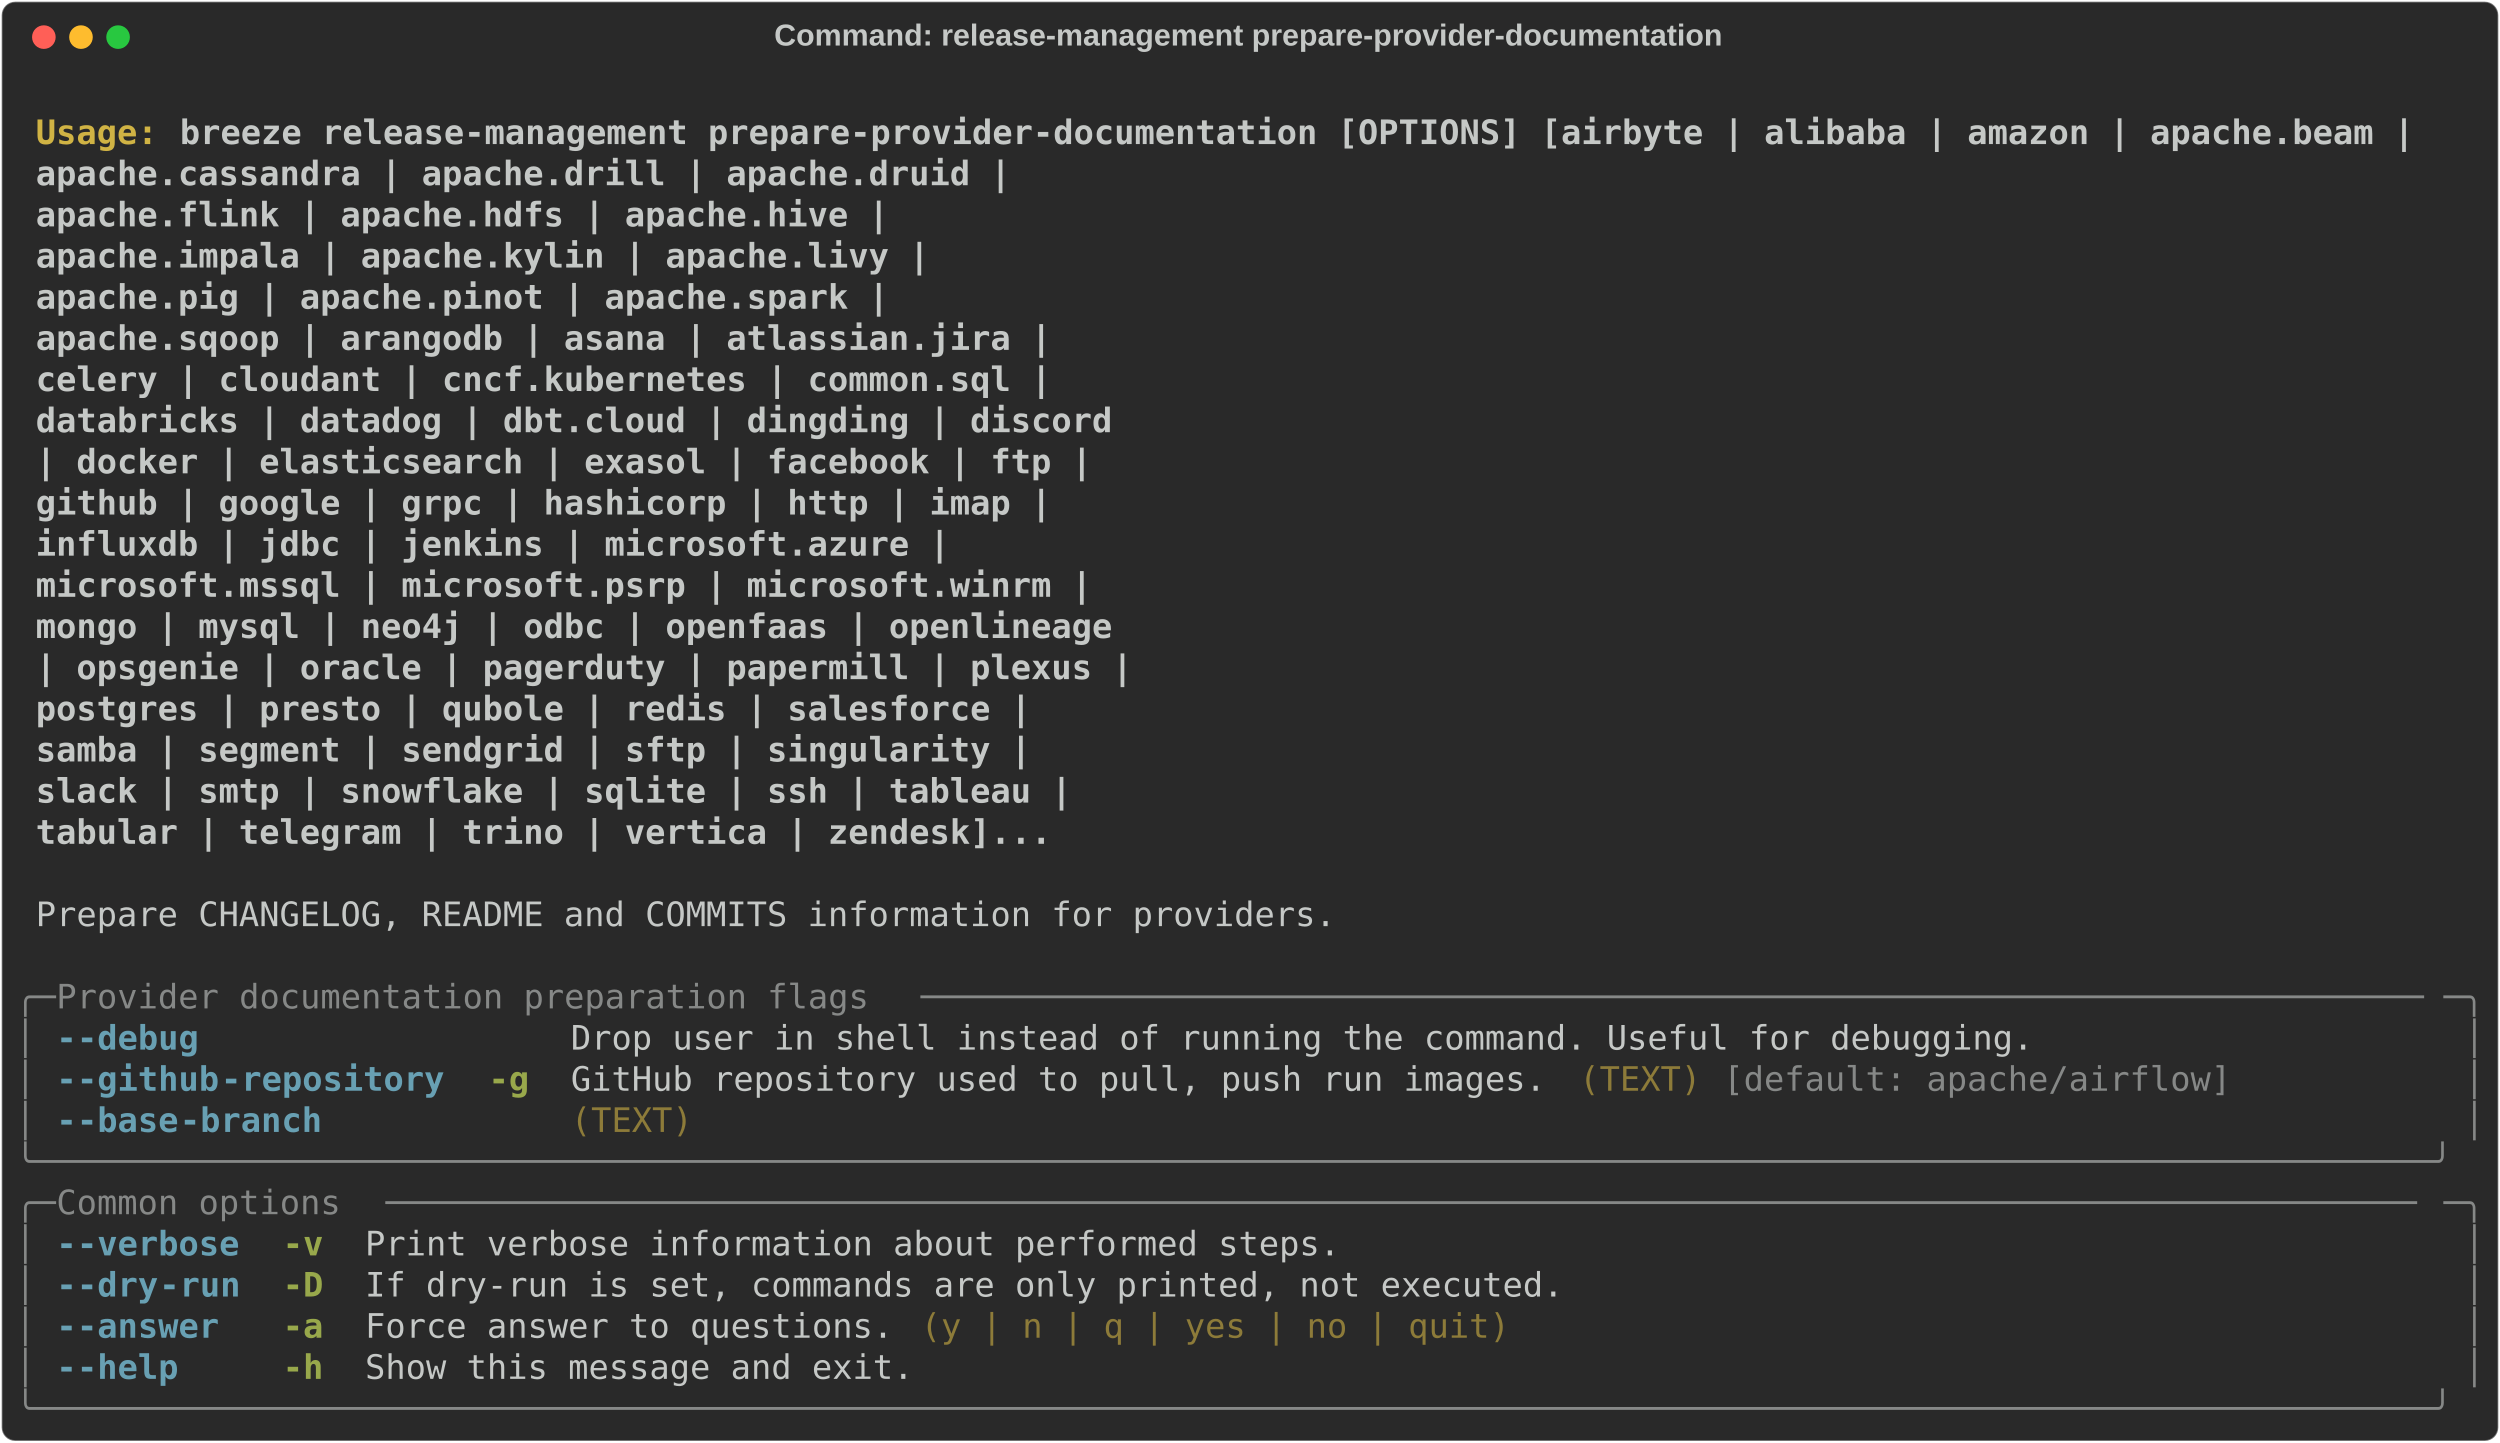
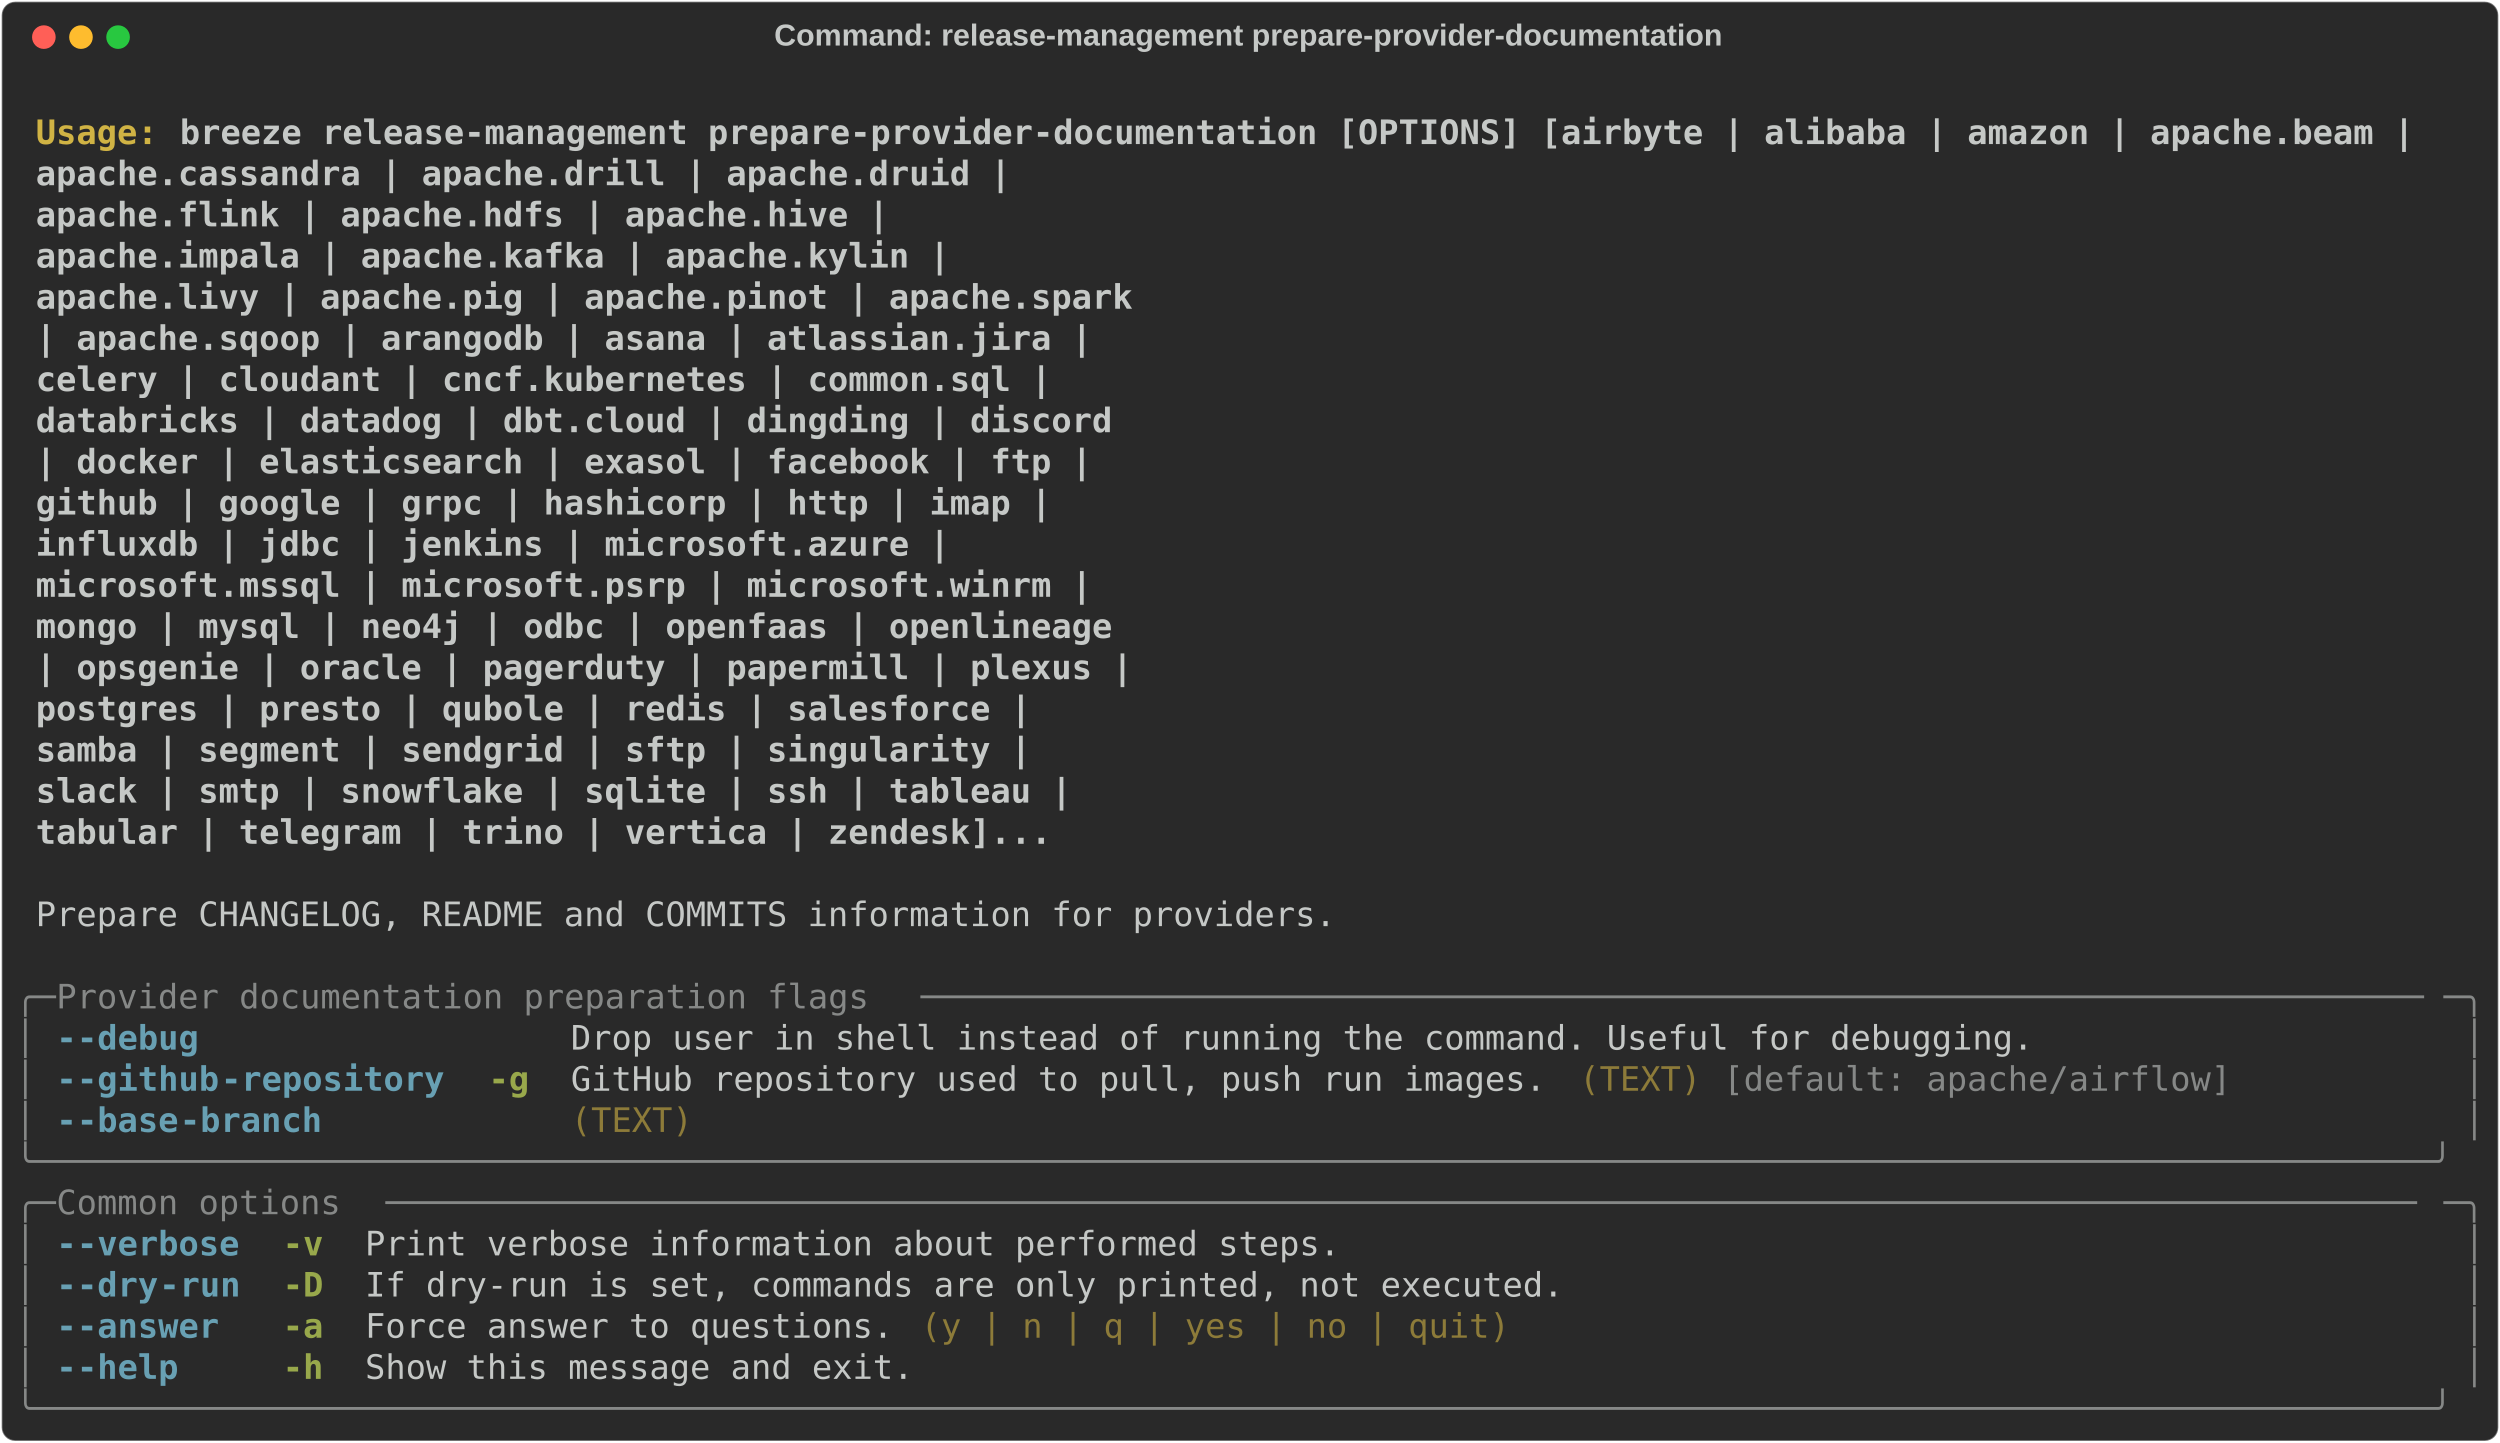
<svg xmlns="http://www.w3.org/2000/svg" class="rich-terminal" viewBox="0 0 1482 855.2">
  <style>

    @font-face {
        font-family: "Fira Code";
        src: local("FiraCode-Regular"),
                url("https://cdnjs.cloudflare.com/ajax/libs/firacode/6.2.0/woff2/FiraCode-Regular.woff2") format("woff2"),
                url("https://cdnjs.cloudflare.com/ajax/libs/firacode/6.2.0/woff/FiraCode-Regular.woff") format("woff");
        font-style: normal;
        font-weight: 400;
    }
    @font-face {
        font-family: "Fira Code";
        src: local("FiraCode-Bold"),
                url("https://cdnjs.cloudflare.com/ajax/libs/firacode/6.2.0/woff2/FiraCode-Bold.woff2") format("woff2"),
                url("https://cdnjs.cloudflare.com/ajax/libs/firacode/6.2.0/woff/FiraCode-Bold.woff") format("woff");
        font-style: bold;
        font-weight: 700;
    }

    .breeze-release-management-prepare-provider-documentation-matrix {
        font-family: Fira Code, monospace;
        font-size: 20px;
        line-height: 24.4px;
        font-variant-east-asian: full-width;
    }

    .breeze-release-management-prepare-provider-documentation-title {
        font-size: 18px;
        font-weight: bold;
        font-family: arial;
    }

    .breeze-release-management-prepare-provider-documentation-r1 { fill: #c5c8c6;font-weight: bold }
.breeze-release-management-prepare-provider-documentation-r2 { fill: #c5c8c6 }
.breeze-release-management-prepare-provider-documentation-r3 { fill: #d0b344;font-weight: bold }
.breeze-release-management-prepare-provider-documentation-r4 { fill: #868887 }
.breeze-release-management-prepare-provider-documentation-r5 { fill: #68a0b3;font-weight: bold }
.breeze-release-management-prepare-provider-documentation-r6 { fill: #98a84b;font-weight: bold }
.breeze-release-management-prepare-provider-documentation-r7 { fill: #8d7b39 }
    </style>
  <defs>
    <clipPath id="breeze-release-management-prepare-provider-documentation-clip-terminal">
      <rect x="0" y="0" width="1463.0" height="804.2" />
    </clipPath>
    <clipPath id="breeze-release-management-prepare-provider-documentation-line-0">
      <rect x="0" y="1.5" width="1464" height="24.65" />
    </clipPath>
    <clipPath id="breeze-release-management-prepare-provider-documentation-line-1">
      <rect x="0" y="25.9" width="1464" height="24.65" />
    </clipPath>
    <clipPath id="breeze-release-management-prepare-provider-documentation-line-2">
      <rect x="0" y="50.3" width="1464" height="24.65" />
    </clipPath>
    <clipPath id="breeze-release-management-prepare-provider-documentation-line-3">
      <rect x="0" y="74.7" width="1464" height="24.65" />
    </clipPath>
    <clipPath id="breeze-release-management-prepare-provider-documentation-line-4">
      <rect x="0" y="99.1" width="1464" height="24.65" />
    </clipPath>
    <clipPath id="breeze-release-management-prepare-provider-documentation-line-5">
      <rect x="0" y="123.5" width="1464" height="24.65" />
    </clipPath>
    <clipPath id="breeze-release-management-prepare-provider-documentation-line-6">
      <rect x="0" y="147.9" width="1464" height="24.65" />
    </clipPath>
    <clipPath id="breeze-release-management-prepare-provider-documentation-line-7">
      <rect x="0" y="172.3" width="1464" height="24.65" />
    </clipPath>
    <clipPath id="breeze-release-management-prepare-provider-documentation-line-8">
      <rect x="0" y="196.7" width="1464" height="24.65" />
    </clipPath>
    <clipPath id="breeze-release-management-prepare-provider-documentation-line-9">
      <rect x="0" y="221.1" width="1464" height="24.65" />
    </clipPath>
    <clipPath id="breeze-release-management-prepare-provider-documentation-line-10">
      <rect x="0" y="245.5" width="1464" height="24.65" />
    </clipPath>
    <clipPath id="breeze-release-management-prepare-provider-documentation-line-11">
      <rect x="0" y="269.9" width="1464" height="24.65" />
    </clipPath>
    <clipPath id="breeze-release-management-prepare-provider-documentation-line-12">
      <rect x="0" y="294.3" width="1464" height="24.65" />
    </clipPath>
    <clipPath id="breeze-release-management-prepare-provider-documentation-line-13">
      <rect x="0" y="318.7" width="1464" height="24.65" />
    </clipPath>
    <clipPath id="breeze-release-management-prepare-provider-documentation-line-14">
      <rect x="0" y="343.1" width="1464" height="24.65" />
    </clipPath>
    <clipPath id="breeze-release-management-prepare-provider-documentation-line-15">
      <rect x="0" y="367.5" width="1464" height="24.65" />
    </clipPath>
    <clipPath id="breeze-release-management-prepare-provider-documentation-line-16">
      <rect x="0" y="391.9" width="1464" height="24.65" />
    </clipPath>
    <clipPath id="breeze-release-management-prepare-provider-documentation-line-17">
      <rect x="0" y="416.3" width="1464" height="24.65" />
    </clipPath>
    <clipPath id="breeze-release-management-prepare-provider-documentation-line-18">
      <rect x="0" y="440.7" width="1464" height="24.65" />
    </clipPath>
    <clipPath id="breeze-release-management-prepare-provider-documentation-line-19">
      <rect x="0" y="465.1" width="1464" height="24.65" />
    </clipPath>
    <clipPath id="breeze-release-management-prepare-provider-documentation-line-20">
      <rect x="0" y="489.5" width="1464" height="24.65" />
    </clipPath>
    <clipPath id="breeze-release-management-prepare-provider-documentation-line-21">
      <rect x="0" y="513.9" width="1464" height="24.65" />
    </clipPath>
    <clipPath id="breeze-release-management-prepare-provider-documentation-line-22">
      <rect x="0" y="538.3" width="1464" height="24.65" />
    </clipPath>
    <clipPath id="breeze-release-management-prepare-provider-documentation-line-23">
      <rect x="0" y="562.7" width="1464" height="24.65" />
    </clipPath>
    <clipPath id="breeze-release-management-prepare-provider-documentation-line-24">
      <rect x="0" y="587.1" width="1464" height="24.65" />
    </clipPath>
    <clipPath id="breeze-release-management-prepare-provider-documentation-line-25">
      <rect x="0" y="611.5" width="1464" height="24.65" />
    </clipPath>
    <clipPath id="breeze-release-management-prepare-provider-documentation-line-26">
      <rect x="0" y="635.9" width="1464" height="24.65" />
    </clipPath>
    <clipPath id="breeze-release-management-prepare-provider-documentation-line-27">
      <rect x="0" y="660.3" width="1464" height="24.65" />
    </clipPath>
    <clipPath id="breeze-release-management-prepare-provider-documentation-line-28">
      <rect x="0" y="684.7" width="1464" height="24.65" />
    </clipPath>
    <clipPath id="breeze-release-management-prepare-provider-documentation-line-29">
      <rect x="0" y="709.1" width="1464" height="24.65" />
    </clipPath>
    <clipPath id="breeze-release-management-prepare-provider-documentation-line-30">
      <rect x="0" y="733.5" width="1464" height="24.65" />
    </clipPath>
    <clipPath id="breeze-release-management-prepare-provider-documentation-line-31">
      <rect x="0" y="757.9" width="1464" height="24.65" />
    </clipPath>
  </defs>
  <rect fill="#292929" stroke="rgba(255,255,255,0.35)" stroke-width="1" x="1" y="1" width="1480" height="853.2" rx="8" />
  <text class="breeze-release-management-prepare-provider-documentation-title" fill="#c5c8c6" text-anchor="middle" x="740" y="27">Command: release-management prepare-provider-documentation</text>
  <g transform="translate(26,22)">
    <circle cx="0" cy="0" r="7" fill="#ff5f57" />
    <circle cx="22" cy="0" r="7" fill="#febc2e" />
    <circle cx="44" cy="0" r="7" fill="#28c840" />
  </g>
  <g transform="translate(9, 41)" clip-path="url(#breeze-release-management-prepare-provider-documentation-clip-terminal)">
    <g class="breeze-release-management-prepare-provider-documentation-matrix">
      <text class="breeze-release-management-prepare-provider-documentation-r2" x="1464" y="20" textLength="12.2" clip-path="url(#breeze-release-management-prepare-provider-documentation-line-0)">
</text>
      <text class="breeze-release-management-prepare-provider-documentation-r3" x="12.2" y="44.4" textLength="85.4" clip-path="url(#breeze-release-management-prepare-provider-documentation-line-1)">Usage: </text>
      <text class="breeze-release-management-prepare-provider-documentation-r1" x="97.6" y="44.4" textLength="1342" clip-path="url(#breeze-release-management-prepare-provider-documentation-line-1)">breeze release-management prepare-provider-documentation [OPTIONS] [airbyte | alibaba | amazon | apache.beam |</text>
      <text class="breeze-release-management-prepare-provider-documentation-r2" x="1464" y="44.4" textLength="12.2" clip-path="url(#breeze-release-management-prepare-provider-documentation-line-1)">
</text>
      <text class="breeze-release-management-prepare-provider-documentation-r1" x="12.2" y="68.8" textLength="1366.4" clip-path="url(#breeze-release-management-prepare-provider-documentation-line-2)">                                                                apache.cassandra | apache.drill | apache.druid |</text>
      <text class="breeze-release-management-prepare-provider-documentation-r2" x="1464" y="68.8" textLength="12.2" clip-path="url(#breeze-release-management-prepare-provider-documentation-line-2)">
</text>
      <text class="breeze-release-management-prepare-provider-documentation-r1" x="12.2" y="93.2" textLength="1293.2" clip-path="url(#breeze-release-management-prepare-provider-documentation-line-3)">                                                                apache.flink | apache.hdfs | apache.hive |</text>
      <text class="breeze-release-management-prepare-provider-documentation-r2" x="1464" y="93.2" textLength="12.2" clip-path="url(#breeze-release-management-prepare-provider-documentation-line-3)">
</text>
-       <text class="breeze-release-management-prepare-provider-documentation-r1" x="12.2" y="117.6" textLength="1317.6" clip-path="url(#breeze-release-management-prepare-provider-documentation-line-4)">                                                                apache.impala | apache.kylin | apache.livy |</text>
+       <text class="breeze-release-management-prepare-provider-documentation-r1" x="12.2" y="117.6" textLength="1329.8" clip-path="url(#breeze-release-management-prepare-provider-documentation-line-4)">                                                                apache.impala | apache.kafka | apache.kylin |</text>
      <text class="breeze-release-management-prepare-provider-documentation-r2" x="1464" y="117.6" textLength="12.2" clip-path="url(#breeze-release-management-prepare-provider-documentation-line-4)">
</text>
-       <text class="breeze-release-management-prepare-provider-documentation-r1" x="12.2" y="142" textLength="1293.2" clip-path="url(#breeze-release-management-prepare-provider-documentation-line-5)">                                                                apache.pig | apache.pinot | apache.spark |</text>
+       <text class="breeze-release-management-prepare-provider-documentation-r1" x="12.2" y="142" textLength="1439.6" clip-path="url(#breeze-release-management-prepare-provider-documentation-line-5)">                                                                apache.livy | apache.pig | apache.pinot | apache.spark</text>
      <text class="breeze-release-management-prepare-provider-documentation-r2" x="1464" y="142" textLength="12.2" clip-path="url(#breeze-release-management-prepare-provider-documentation-line-5)">
</text>
-       <text class="breeze-release-management-prepare-provider-documentation-r1" x="12.2" y="166.4" textLength="1390.8" clip-path="url(#breeze-release-management-prepare-provider-documentation-line-6)">                                                                apache.sqoop | arangodb | asana | atlassian.jira |</text>
+       <text class="breeze-release-management-prepare-provider-documentation-r1" x="12.2" y="166.4" textLength="1415.2" clip-path="url(#breeze-release-management-prepare-provider-documentation-line-6)">                                                                | apache.sqoop | arangodb | asana | atlassian.jira |</text>
      <text class="breeze-release-management-prepare-provider-documentation-r2" x="1464" y="166.4" textLength="12.2" clip-path="url(#breeze-release-management-prepare-provider-documentation-line-6)">
</text>
      <text class="breeze-release-management-prepare-provider-documentation-r1" x="12.2" y="190.8" textLength="1390.8" clip-path="url(#breeze-release-management-prepare-provider-documentation-line-7)">                                                                celery | cloudant | cncf.kubernetes | common.sql |</text>
      <text class="breeze-release-management-prepare-provider-documentation-r2" x="1464" y="190.8" textLength="12.2" clip-path="url(#breeze-release-management-prepare-provider-documentation-line-7)">
</text>
      <text class="breeze-release-management-prepare-provider-documentation-r1" x="12.2" y="215.2" textLength="1427.4" clip-path="url(#breeze-release-management-prepare-provider-documentation-line-8)">                                                                databricks | datadog | dbt.cloud | dingding | discord</text>
      <text class="breeze-release-management-prepare-provider-documentation-r2" x="1464" y="215.2" textLength="12.2" clip-path="url(#breeze-release-management-prepare-provider-documentation-line-8)">
</text>
      <text class="breeze-release-management-prepare-provider-documentation-r1" x="12.2" y="239.6" textLength="1415.2" clip-path="url(#breeze-release-management-prepare-provider-documentation-line-9)">                                                                | docker | elasticsearch | exasol | facebook | ftp |</text>
      <text class="breeze-release-management-prepare-provider-documentation-r2" x="1464" y="239.6" textLength="12.2" clip-path="url(#breeze-release-management-prepare-provider-documentation-line-9)">
</text>
      <text class="breeze-release-management-prepare-provider-documentation-r1" x="12.2" y="264" textLength="1390.8" clip-path="url(#breeze-release-management-prepare-provider-documentation-line-10)">                                                                github | google | grpc | hashicorp | http | imap |</text>
      <text class="breeze-release-management-prepare-provider-documentation-r2" x="1464" y="264" textLength="12.2" clip-path="url(#breeze-release-management-prepare-provider-documentation-line-10)">
</text>
      <text class="breeze-release-management-prepare-provider-documentation-r1" x="12.2" y="288.4" textLength="1329.8" clip-path="url(#breeze-release-management-prepare-provider-documentation-line-11)">                                                                influxdb | jdbc | jenkins | microsoft.azure |</text>
      <text class="breeze-release-management-prepare-provider-documentation-r2" x="1464" y="288.4" textLength="12.2" clip-path="url(#breeze-release-management-prepare-provider-documentation-line-11)">
</text>
      <text class="breeze-release-management-prepare-provider-documentation-r1" x="12.2" y="312.8" textLength="1415.2" clip-path="url(#breeze-release-management-prepare-provider-documentation-line-12)">                                                                microsoft.mssql | microsoft.psrp | microsoft.winrm |</text>
      <text class="breeze-release-management-prepare-provider-documentation-r2" x="1464" y="312.8" textLength="12.2" clip-path="url(#breeze-release-management-prepare-provider-documentation-line-12)">
</text>
      <text class="breeze-release-management-prepare-provider-documentation-r1" x="12.2" y="337.2" textLength="1427.4" clip-path="url(#breeze-release-management-prepare-provider-documentation-line-13)">                                                                mongo | mysql | neo4j | odbc | openfaas | openlineage</text>
      <text class="breeze-release-management-prepare-provider-documentation-r2" x="1464" y="337.2" textLength="12.2" clip-path="url(#breeze-release-management-prepare-provider-documentation-line-13)">
</text>
      <text class="breeze-release-management-prepare-provider-documentation-r1" x="12.2" y="361.6" textLength="1439.6" clip-path="url(#breeze-release-management-prepare-provider-documentation-line-14)">                                                                | opsgenie | oracle | pagerduty | papermill | plexus |</text>
      <text class="breeze-release-management-prepare-provider-documentation-r2" x="1464" y="361.6" textLength="12.2" clip-path="url(#breeze-release-management-prepare-provider-documentation-line-14)">
</text>
      <text class="breeze-release-management-prepare-provider-documentation-r1" x="12.2" y="386" textLength="1378.6" clip-path="url(#breeze-release-management-prepare-provider-documentation-line-15)">                                                                postgres | presto | qubole | redis | salesforce |</text>
      <text class="breeze-release-management-prepare-provider-documentation-r2" x="1464" y="386" textLength="12.2" clip-path="url(#breeze-release-management-prepare-provider-documentation-line-15)">
</text>
      <text class="breeze-release-management-prepare-provider-documentation-r1" x="12.2" y="410.4" textLength="1378.6" clip-path="url(#breeze-release-management-prepare-provider-documentation-line-16)">                                                                samba | segment | sendgrid | sftp | singularity |</text>
      <text class="breeze-release-management-prepare-provider-documentation-r2" x="1464" y="410.4" textLength="12.2" clip-path="url(#breeze-release-management-prepare-provider-documentation-line-16)">
</text>
      <text class="breeze-release-management-prepare-provider-documentation-r1" x="12.2" y="434.8" textLength="1403" clip-path="url(#breeze-release-management-prepare-provider-documentation-line-17)">                                                                slack | smtp | snowflake | sqlite | ssh | tableau |</text>
      <text class="breeze-release-management-prepare-provider-documentation-r2" x="1464" y="434.8" textLength="12.2" clip-path="url(#breeze-release-management-prepare-provider-documentation-line-17)">
</text>
      <text class="breeze-release-management-prepare-provider-documentation-r1" x="12.2" y="459.2" textLength="1390.8" clip-path="url(#breeze-release-management-prepare-provider-documentation-line-18)">                                                                tabular | telegram | trino | vertica | zendesk]...</text>
      <text class="breeze-release-management-prepare-provider-documentation-r2" x="1464" y="459.2" textLength="12.2" clip-path="url(#breeze-release-management-prepare-provider-documentation-line-18)">
</text>
      <text class="breeze-release-management-prepare-provider-documentation-r2" x="1464" y="483.6" textLength="12.2" clip-path="url(#breeze-release-management-prepare-provider-documentation-line-19)">
</text>
      <text class="breeze-release-management-prepare-provider-documentation-r2" x="12.2" y="508" textLength="780.8" clip-path="url(#breeze-release-management-prepare-provider-documentation-line-20)">Prepare CHANGELOG, README and COMMITS information for providers.</text>
      <text class="breeze-release-management-prepare-provider-documentation-r2" x="1464" y="508" textLength="12.2" clip-path="url(#breeze-release-management-prepare-provider-documentation-line-20)">
</text>
      <text class="breeze-release-management-prepare-provider-documentation-r2" x="1464" y="532.4" textLength="12.2" clip-path="url(#breeze-release-management-prepare-provider-documentation-line-21)">
</text>
      <text class="breeze-release-management-prepare-provider-documentation-r4" x="0" y="556.8" textLength="24.4" clip-path="url(#breeze-release-management-prepare-provider-documentation-line-22)">╭─</text>
      <text class="breeze-release-management-prepare-provider-documentation-r4" x="24.4" y="556.8" textLength="512.4" clip-path="url(#breeze-release-management-prepare-provider-documentation-line-22)"> Provider documentation preparation flags </text>
      <text class="breeze-release-management-prepare-provider-documentation-r4" x="536.8" y="556.8" textLength="902.8" clip-path="url(#breeze-release-management-prepare-provider-documentation-line-22)">──────────────────────────────────────────────────────────────────────────</text>
      <text class="breeze-release-management-prepare-provider-documentation-r4" x="1439.6" y="556.8" textLength="24.4" clip-path="url(#breeze-release-management-prepare-provider-documentation-line-22)">─╮</text>
      <text class="breeze-release-management-prepare-provider-documentation-r2" x="1464" y="556.8" textLength="12.2" clip-path="url(#breeze-release-management-prepare-provider-documentation-line-22)">
</text>
      <text class="breeze-release-management-prepare-provider-documentation-r4" x="0" y="581.2" textLength="12.2" clip-path="url(#breeze-release-management-prepare-provider-documentation-line-23)">│</text>
      <text class="breeze-release-management-prepare-provider-documentation-r5" x="24.4" y="581.2" textLength="12.2" clip-path="url(#breeze-release-management-prepare-provider-documentation-line-23)">-</text>
      <text class="breeze-release-management-prepare-provider-documentation-r5" x="36.6" y="581.2" textLength="73.2" clip-path="url(#breeze-release-management-prepare-provider-documentation-line-23)">-debug</text>
      <text class="breeze-release-management-prepare-provider-documentation-r2" x="329.4" y="581.2" textLength="878.4" clip-path="url(#breeze-release-management-prepare-provider-documentation-line-23)">Drop user in shell instead of running the command. Useful for debugging.</text>
      <text class="breeze-release-management-prepare-provider-documentation-r4" x="1451.8" y="581.2" textLength="12.2" clip-path="url(#breeze-release-management-prepare-provider-documentation-line-23)">│</text>
      <text class="breeze-release-management-prepare-provider-documentation-r2" x="1464" y="581.2" textLength="12.2" clip-path="url(#breeze-release-management-prepare-provider-documentation-line-23)">
</text>
      <text class="breeze-release-management-prepare-provider-documentation-r4" x="0" y="605.6" textLength="12.2" clip-path="url(#breeze-release-management-prepare-provider-documentation-line-24)">│</text>
      <text class="breeze-release-management-prepare-provider-documentation-r5" x="24.4" y="605.6" textLength="12.2" clip-path="url(#breeze-release-management-prepare-provider-documentation-line-24)">-</text>
      <text class="breeze-release-management-prepare-provider-documentation-r5" x="36.6" y="605.6" textLength="85.4" clip-path="url(#breeze-release-management-prepare-provider-documentation-line-24)">-github</text>
      <text class="breeze-release-management-prepare-provider-documentation-r5" x="122" y="605.6" textLength="134.2" clip-path="url(#breeze-release-management-prepare-provider-documentation-line-24)">-repository</text>
      <text class="breeze-release-management-prepare-provider-documentation-r6" x="280.6" y="605.6" textLength="24.4" clip-path="url(#breeze-release-management-prepare-provider-documentation-line-24)">-g</text>
      <text class="breeze-release-management-prepare-provider-documentation-r2" x="329.4" y="605.6" textLength="585.6" clip-path="url(#breeze-release-management-prepare-provider-documentation-line-24)">GitHub repository used to pull, push run images.</text>
      <text class="breeze-release-management-prepare-provider-documentation-r7" x="927.2" y="605.6" textLength="73.2" clip-path="url(#breeze-release-management-prepare-provider-documentation-line-24)">(TEXT)</text>
      <text class="breeze-release-management-prepare-provider-documentation-r4" x="1012.6" y="605.6" textLength="305" clip-path="url(#breeze-release-management-prepare-provider-documentation-line-24)">[default: apache/airflow]</text>
      <text class="breeze-release-management-prepare-provider-documentation-r4" x="1451.8" y="605.6" textLength="12.2" clip-path="url(#breeze-release-management-prepare-provider-documentation-line-24)">│</text>
      <text class="breeze-release-management-prepare-provider-documentation-r2" x="1464" y="605.6" textLength="12.2" clip-path="url(#breeze-release-management-prepare-provider-documentation-line-24)">
</text>
      <text class="breeze-release-management-prepare-provider-documentation-r4" x="0" y="630" textLength="12.2" clip-path="url(#breeze-release-management-prepare-provider-documentation-line-25)">│</text>
      <text class="breeze-release-management-prepare-provider-documentation-r5" x="24.4" y="630" textLength="12.2" clip-path="url(#breeze-release-management-prepare-provider-documentation-line-25)">-</text>
      <text class="breeze-release-management-prepare-provider-documentation-r5" x="36.6" y="630" textLength="61" clip-path="url(#breeze-release-management-prepare-provider-documentation-line-25)">-base</text>
      <text class="breeze-release-management-prepare-provider-documentation-r5" x="97.6" y="630" textLength="85.4" clip-path="url(#breeze-release-management-prepare-provider-documentation-line-25)">-branch</text>
      <text class="breeze-release-management-prepare-provider-documentation-r7" x="329.4" y="630" textLength="73.2" clip-path="url(#breeze-release-management-prepare-provider-documentation-line-25)">(TEXT)</text>
      <text class="breeze-release-management-prepare-provider-documentation-r4" x="1451.8" y="630" textLength="12.2" clip-path="url(#breeze-release-management-prepare-provider-documentation-line-25)">│</text>
      <text class="breeze-release-management-prepare-provider-documentation-r2" x="1464" y="630" textLength="12.2" clip-path="url(#breeze-release-management-prepare-provider-documentation-line-25)">
</text>
      <text class="breeze-release-management-prepare-provider-documentation-r4" x="0" y="654.4" textLength="1464" clip-path="url(#breeze-release-management-prepare-provider-documentation-line-26)">╰──────────────────────────────────────────────────────────────────────────────────────────────────────────────────────╯</text>
      <text class="breeze-release-management-prepare-provider-documentation-r2" x="1464" y="654.4" textLength="12.2" clip-path="url(#breeze-release-management-prepare-provider-documentation-line-26)">
</text>
      <text class="breeze-release-management-prepare-provider-documentation-r4" x="0" y="678.8" textLength="24.4" clip-path="url(#breeze-release-management-prepare-provider-documentation-line-27)">╭─</text>
      <text class="breeze-release-management-prepare-provider-documentation-r4" x="24.4" y="678.8" textLength="195.2" clip-path="url(#breeze-release-management-prepare-provider-documentation-line-27)"> Common options </text>
      <text class="breeze-release-management-prepare-provider-documentation-r4" x="219.6" y="678.8" textLength="1220" clip-path="url(#breeze-release-management-prepare-provider-documentation-line-27)">────────────────────────────────────────────────────────────────────────────────────────────────────</text>
      <text class="breeze-release-management-prepare-provider-documentation-r4" x="1439.6" y="678.8" textLength="24.4" clip-path="url(#breeze-release-management-prepare-provider-documentation-line-27)">─╮</text>
      <text class="breeze-release-management-prepare-provider-documentation-r2" x="1464" y="678.8" textLength="12.2" clip-path="url(#breeze-release-management-prepare-provider-documentation-line-27)">
</text>
      <text class="breeze-release-management-prepare-provider-documentation-r4" x="0" y="703.2" textLength="12.2" clip-path="url(#breeze-release-management-prepare-provider-documentation-line-28)">│</text>
      <text class="breeze-release-management-prepare-provider-documentation-r5" x="24.4" y="703.2" textLength="12.2" clip-path="url(#breeze-release-management-prepare-provider-documentation-line-28)">-</text>
      <text class="breeze-release-management-prepare-provider-documentation-r5" x="36.6" y="703.2" textLength="97.6" clip-path="url(#breeze-release-management-prepare-provider-documentation-line-28)">-verbose</text>
      <text class="breeze-release-management-prepare-provider-documentation-r6" x="158.6" y="703.2" textLength="24.4" clip-path="url(#breeze-release-management-prepare-provider-documentation-line-28)">-v</text>
      <text class="breeze-release-management-prepare-provider-documentation-r2" x="207.4" y="703.2" textLength="585.6" clip-path="url(#breeze-release-management-prepare-provider-documentation-line-28)">Print verbose information about performed steps.</text>
      <text class="breeze-release-management-prepare-provider-documentation-r4" x="1451.8" y="703.2" textLength="12.2" clip-path="url(#breeze-release-management-prepare-provider-documentation-line-28)">│</text>
      <text class="breeze-release-management-prepare-provider-documentation-r2" x="1464" y="703.2" textLength="12.2" clip-path="url(#breeze-release-management-prepare-provider-documentation-line-28)">
</text>
      <text class="breeze-release-management-prepare-provider-documentation-r4" x="0" y="727.6" textLength="12.2" clip-path="url(#breeze-release-management-prepare-provider-documentation-line-29)">│</text>
      <text class="breeze-release-management-prepare-provider-documentation-r5" x="24.4" y="727.6" textLength="12.2" clip-path="url(#breeze-release-management-prepare-provider-documentation-line-29)">-</text>
      <text class="breeze-release-management-prepare-provider-documentation-r5" x="36.6" y="727.6" textLength="48.8" clip-path="url(#breeze-release-management-prepare-provider-documentation-line-29)">-dry</text>
      <text class="breeze-release-management-prepare-provider-documentation-r5" x="85.4" y="727.6" textLength="48.8" clip-path="url(#breeze-release-management-prepare-provider-documentation-line-29)">-run</text>
      <text class="breeze-release-management-prepare-provider-documentation-r6" x="158.6" y="727.6" textLength="24.4" clip-path="url(#breeze-release-management-prepare-provider-documentation-line-29)">-D</text>
      <text class="breeze-release-management-prepare-provider-documentation-r2" x="207.4" y="727.6" textLength="719.8" clip-path="url(#breeze-release-management-prepare-provider-documentation-line-29)">If dry-run is set, commands are only printed, not executed.</text>
      <text class="breeze-release-management-prepare-provider-documentation-r4" x="1451.8" y="727.6" textLength="12.2" clip-path="url(#breeze-release-management-prepare-provider-documentation-line-29)">│</text>
      <text class="breeze-release-management-prepare-provider-documentation-r2" x="1464" y="727.6" textLength="12.2" clip-path="url(#breeze-release-management-prepare-provider-documentation-line-29)">
</text>
      <text class="breeze-release-management-prepare-provider-documentation-r4" x="0" y="752" textLength="12.2" clip-path="url(#breeze-release-management-prepare-provider-documentation-line-30)">│</text>
      <text class="breeze-release-management-prepare-provider-documentation-r5" x="24.4" y="752" textLength="12.2" clip-path="url(#breeze-release-management-prepare-provider-documentation-line-30)">-</text>
      <text class="breeze-release-management-prepare-provider-documentation-r5" x="36.6" y="752" textLength="85.4" clip-path="url(#breeze-release-management-prepare-provider-documentation-line-30)">-answer</text>
      <text class="breeze-release-management-prepare-provider-documentation-r6" x="158.6" y="752" textLength="24.4" clip-path="url(#breeze-release-management-prepare-provider-documentation-line-30)">-a</text>
      <text class="breeze-release-management-prepare-provider-documentation-r2" x="207.4" y="752" textLength="317.2" clip-path="url(#breeze-release-management-prepare-provider-documentation-line-30)">Force answer to questions.</text>
      <text class="breeze-release-management-prepare-provider-documentation-r7" x="536.8" y="752" textLength="353.8" clip-path="url(#breeze-release-management-prepare-provider-documentation-line-30)">(y | n | q | yes | no | quit)</text>
      <text class="breeze-release-management-prepare-provider-documentation-r4" x="1451.8" y="752" textLength="12.2" clip-path="url(#breeze-release-management-prepare-provider-documentation-line-30)">│</text>
      <text class="breeze-release-management-prepare-provider-documentation-r2" x="1464" y="752" textLength="12.2" clip-path="url(#breeze-release-management-prepare-provider-documentation-line-30)">
</text>
      <text class="breeze-release-management-prepare-provider-documentation-r4" x="0" y="776.4" textLength="12.2" clip-path="url(#breeze-release-management-prepare-provider-documentation-line-31)">│</text>
      <text class="breeze-release-management-prepare-provider-documentation-r5" x="24.4" y="776.4" textLength="12.2" clip-path="url(#breeze-release-management-prepare-provider-documentation-line-31)">-</text>
      <text class="breeze-release-management-prepare-provider-documentation-r5" x="36.6" y="776.4" textLength="61" clip-path="url(#breeze-release-management-prepare-provider-documentation-line-31)">-help</text>
      <text class="breeze-release-management-prepare-provider-documentation-r6" x="158.6" y="776.4" textLength="24.4" clip-path="url(#breeze-release-management-prepare-provider-documentation-line-31)">-h</text>
      <text class="breeze-release-management-prepare-provider-documentation-r2" x="207.4" y="776.4" textLength="329.4" clip-path="url(#breeze-release-management-prepare-provider-documentation-line-31)">Show this message and exit.</text>
      <text class="breeze-release-management-prepare-provider-documentation-r4" x="1451.8" y="776.4" textLength="12.2" clip-path="url(#breeze-release-management-prepare-provider-documentation-line-31)">│</text>
      <text class="breeze-release-management-prepare-provider-documentation-r2" x="1464" y="776.4" textLength="12.2" clip-path="url(#breeze-release-management-prepare-provider-documentation-line-31)">
</text>
      <text class="breeze-release-management-prepare-provider-documentation-r4" x="0" y="800.8" textLength="1464" clip-path="url(#breeze-release-management-prepare-provider-documentation-line-32)">╰──────────────────────────────────────────────────────────────────────────────────────────────────────────────────────╯</text>
      <text class="breeze-release-management-prepare-provider-documentation-r2" x="1464" y="800.8" textLength="12.2" clip-path="url(#breeze-release-management-prepare-provider-documentation-line-32)">
</text>
    </g>
  </g>
</svg>
